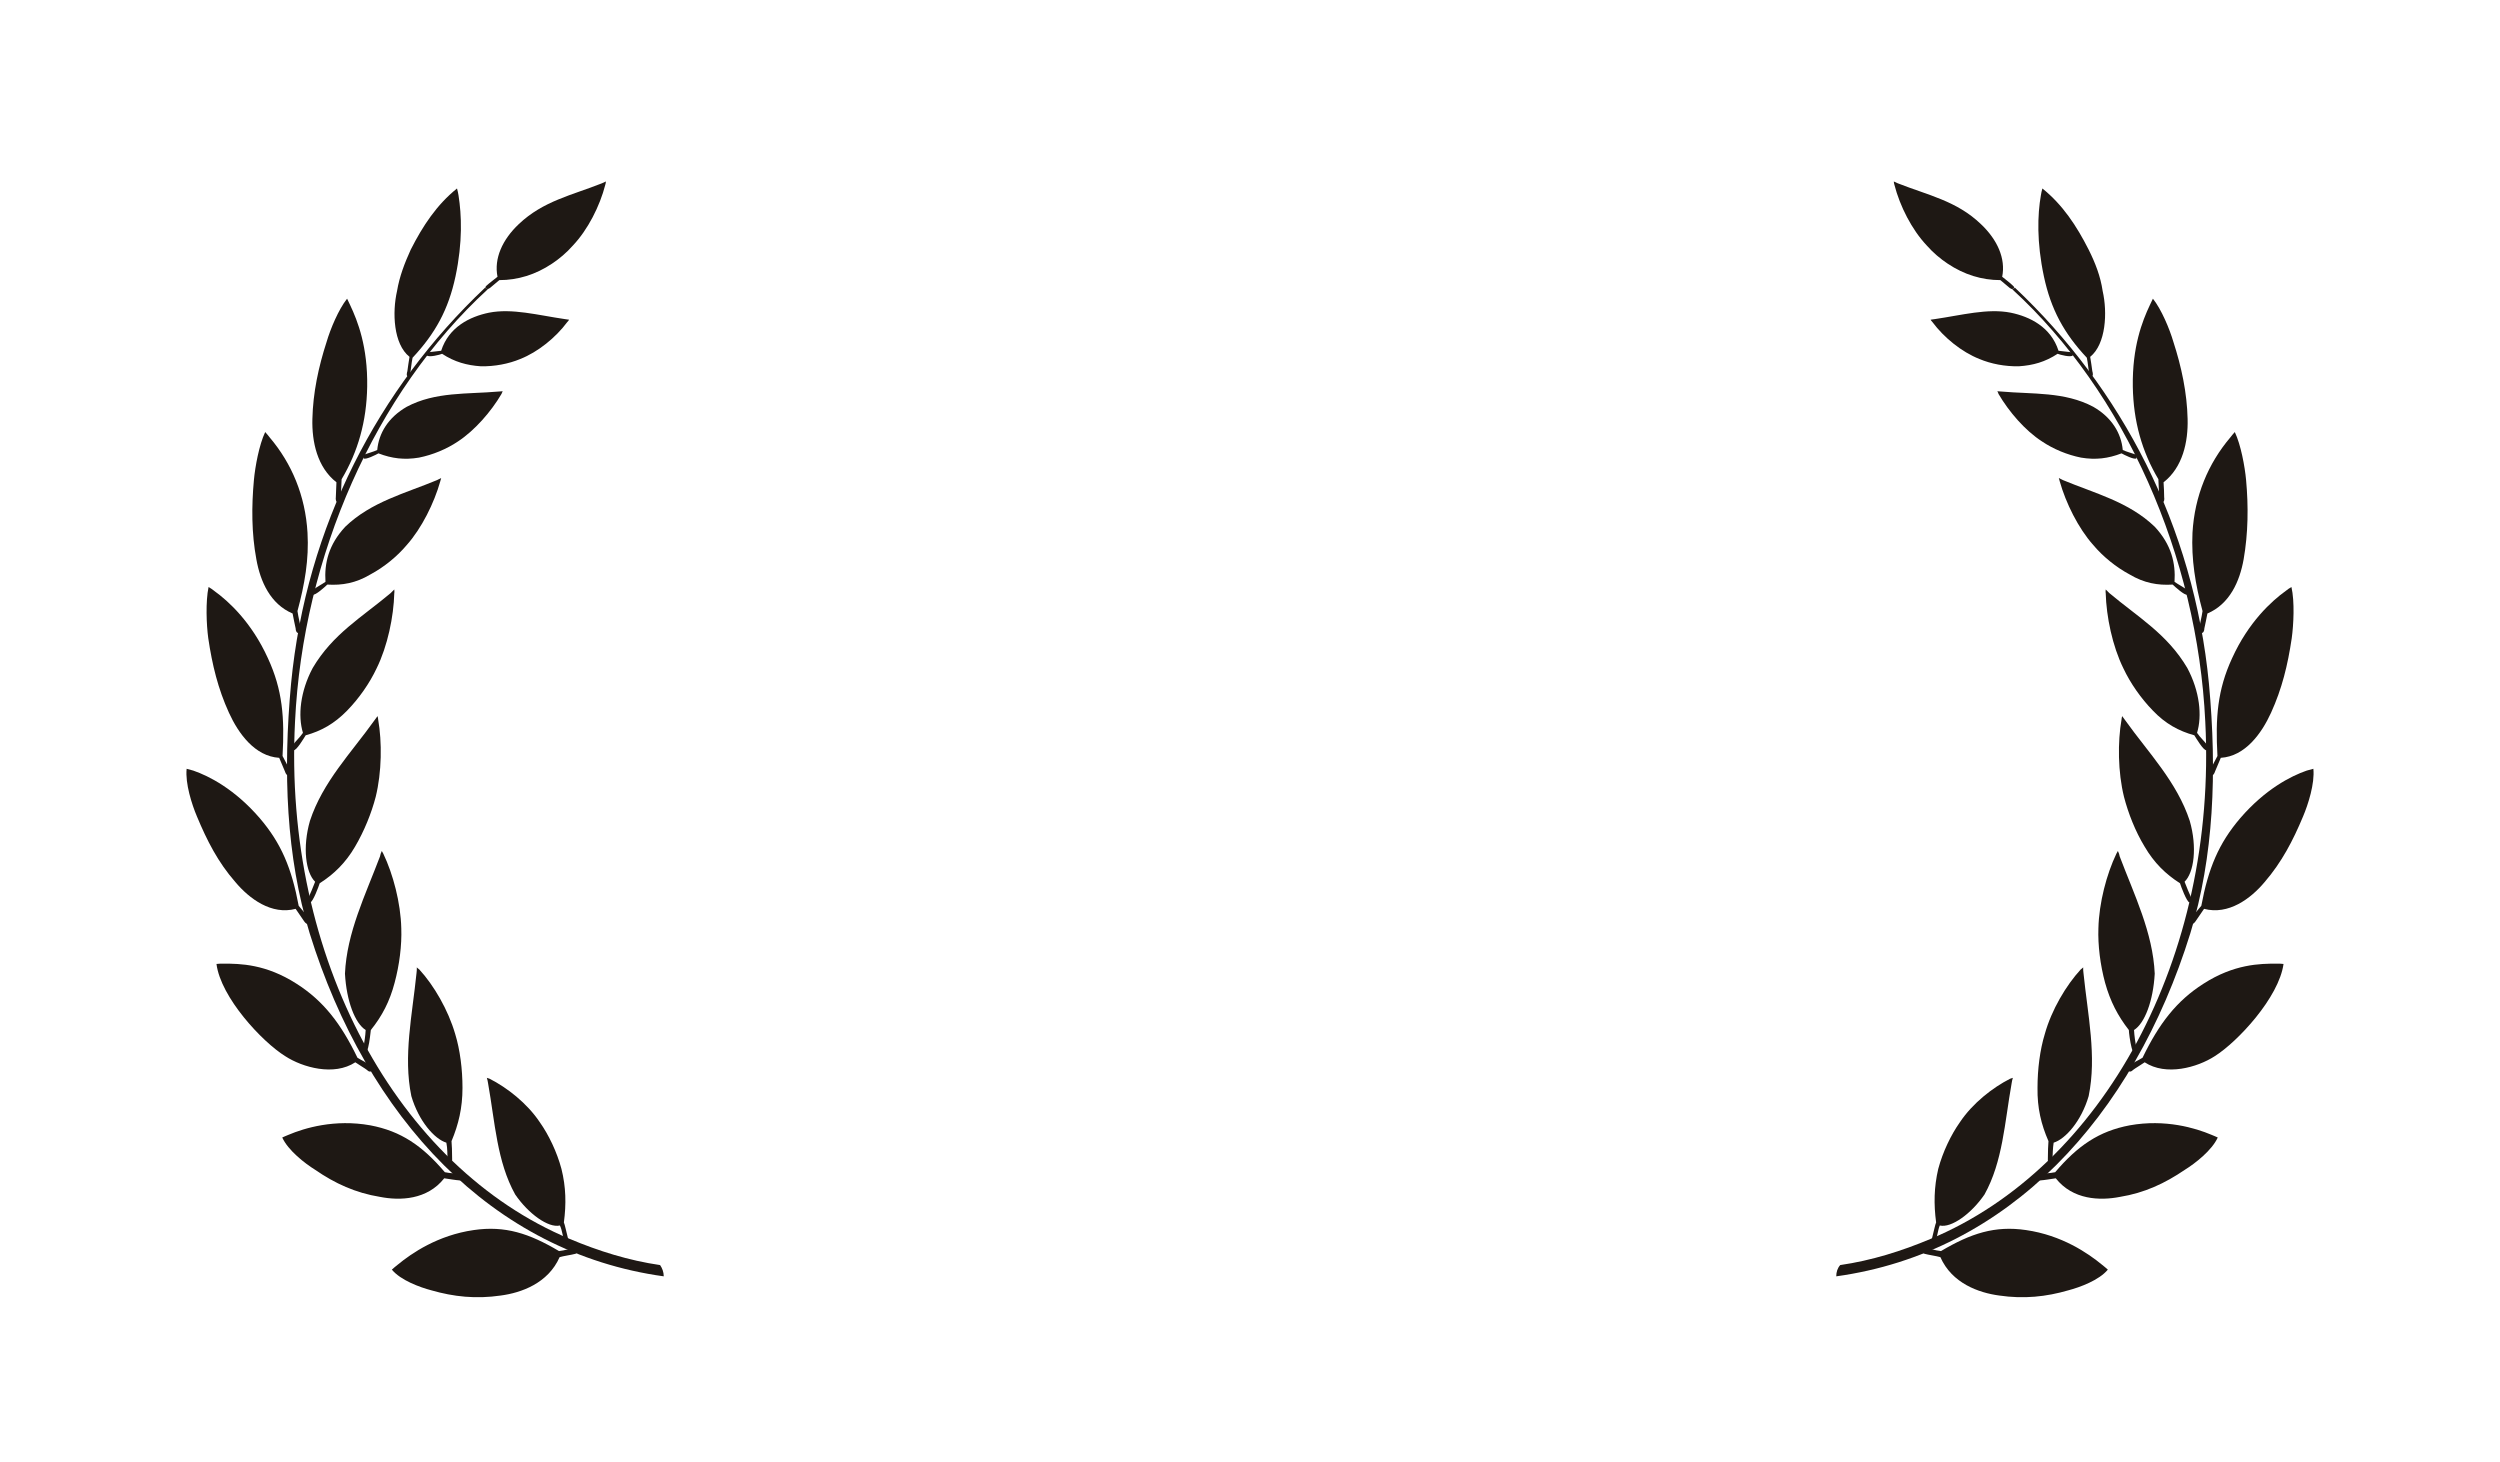
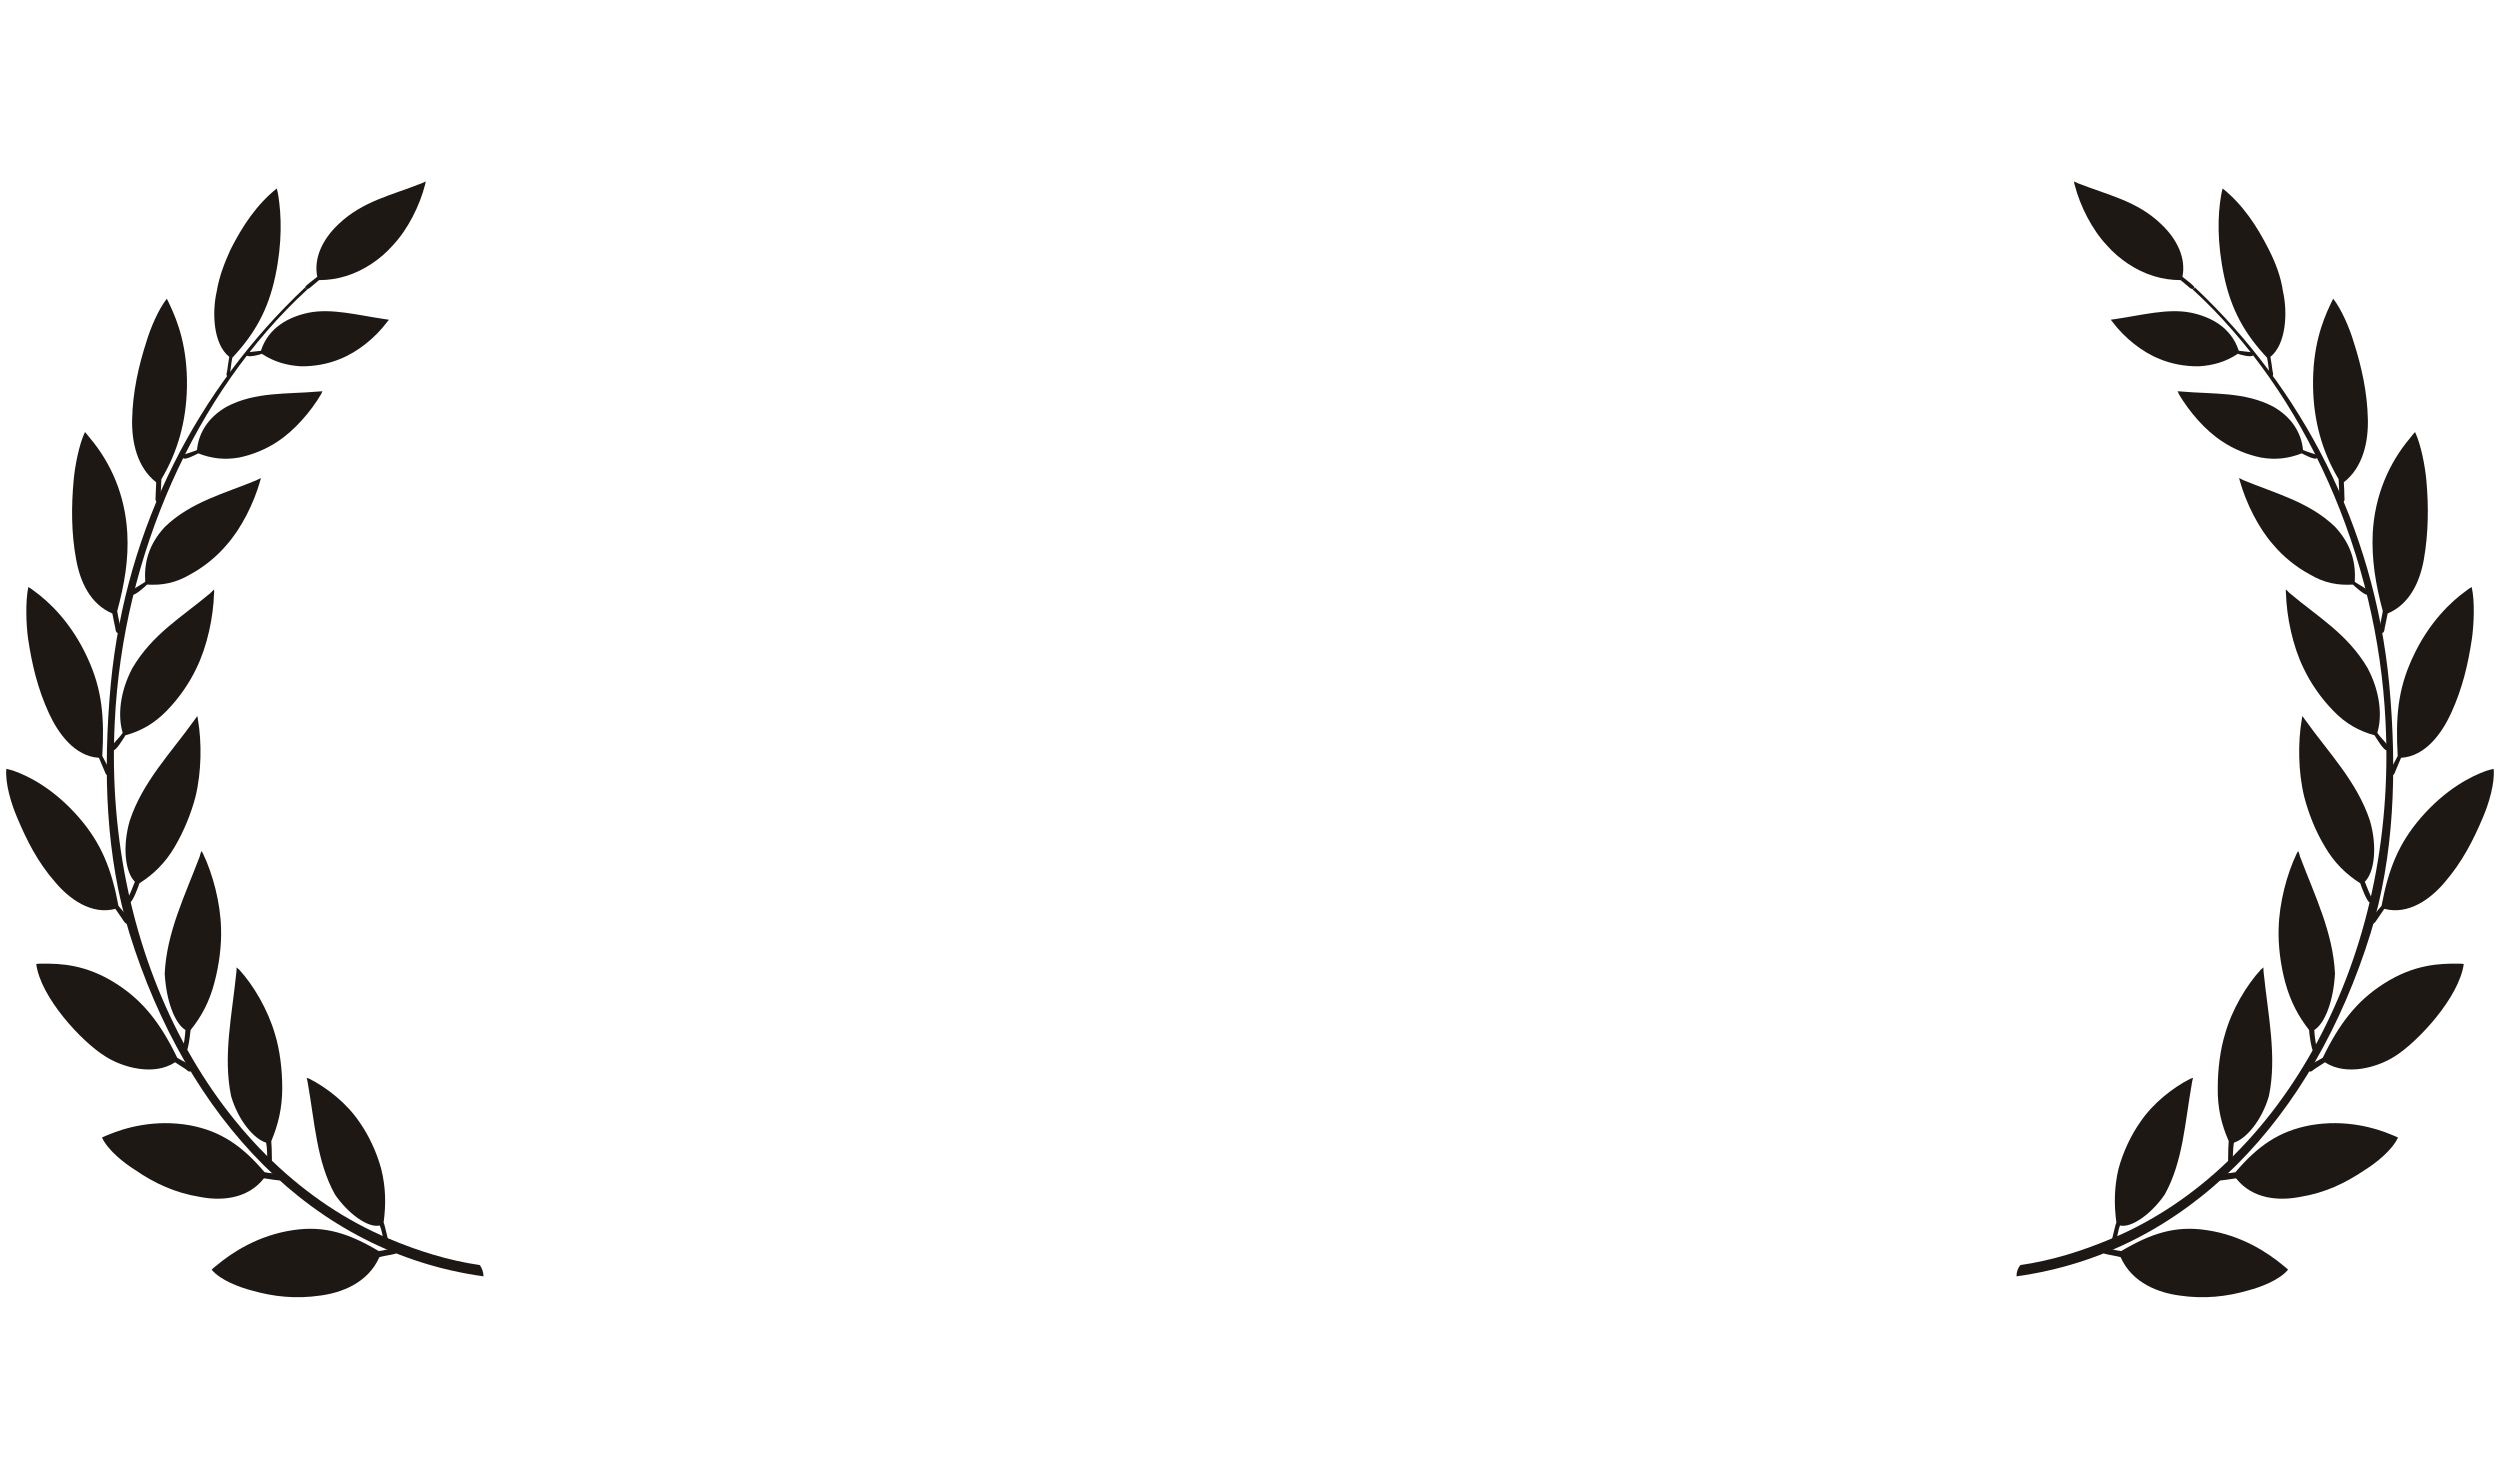
- <svg xmlns="http://www.w3.org/2000/svg" version="1.1" id="Layer_1" x="0px" y="0px" viewBox="0 0 821.1 480" enable-background="new 0 0 821.1 480" xml:space="preserve">
+ <svg xmlns="http://www.w3.org/2000/svg" version="1.1" id="Layer_1" x="0px" y="0px" viewBox="0 0 821.1 480" style="enable-background:new 0 0 821.1 480;" xml:space="preserve">
+   <style type="text/css">
+ 	.st0{fill:#1E1814;}
+ </style>
  <g>
-     <g>
-       <path fill-rule="evenodd" clip-rule="evenodd" fill="#1E1814" d="M603.1,419.2c56.4-7.8,97.5-52.1,116.3-112.7    c7.7-25.1,8.8-52.9,6.1-82c-5-51.9-28.8-97-63.6-129.9c-0.1-0.2-0.2-0.2-0.2-0.1c-0.1,0.2-0.4,0.3-0.6,0.4c-0.2,0.1-0.2,0-0.1,0.2    c36.9,33.8,60.7,87.5,63.3,141.9c4,77.6-33.7,146.3-90.2,169.9c-9.5,4-19.4,7.1-29.7,8.6C603.5,416.5,603.1,417.8,603.1,419.2" />
-       <path fill-rule="evenodd" clip-rule="evenodd" fill="#1E1814" d="M743.8,289.7c-4.6,5.5-11.9,10.9-19.9,8.8    c-0.4,0.6-2.5,3.7-2.8,4.1c-0.4,0.6-1,1.1-1.5,0.7c-0.3-0.2-0.6-0.7-0.2-1.4c1.1-1.4,2.3-2.9,3.6-4.4c2.3-12.3,5.7-20.5,12.8-28.8    c8.2-9.5,16.6-13.8,21.8-15.6c0.8-0.2,1.5-0.4,2.2-0.6c0.5,4.8-1.7,11.7-3.4,15.7C753.1,276.1,749.4,283.2,743.8,289.7" />
-       <path fill-rule="evenodd" clip-rule="evenodd" fill="#1E1814" d="M675.8,116.2c0.7,0.3,4.5,1.3,5,0.5c0.2-0.2,0-1-0.4-1    c-1.4-0.2-3-0.3-4.3-0.5c-2.5-7.8-9.4-11.2-15.7-12.5c-7.6-1.5-16,0.8-24.9,2.1c-0.4,0.1-1,0.1-1.4,0.2c0.1,0.3,0.4,0.5,0.6,0.8    c3.8,5.1,9.6,9.8,15.4,12.1c3.8,1.6,8.4,2.5,13,2.4C667.7,120,671.7,118.9,675.8,116.2" />
-       <path fill-rule="evenodd" clip-rule="evenodd" fill="#1E1814" d="M661,94.9c-0.3,0.1-0.3,0-0.9-0.3c-1.1-1-2-1.6-3.1-2.6    c-6.1,0-11.9-1.8-17.3-5.4c-2.4-1.6-4.8-3.6-6.9-6c-4.9-5.2-8.8-12.9-10.6-19.9c-0.1-0.4-0.2-0.7-0.2-1.1c0.5,0.2,0.9,0.4,1.3,0.6    c9.9,3.9,19.4,5.8,27.3,13.4c5.4,5.1,8.2,11.3,7,17.3c1.2,1,2.5,1.9,3.6,3C661.9,94.5,661.3,94.9,661,94.9" />
-       <path fill-rule="evenodd" clip-rule="evenodd" fill="#1E1814" d="M696.8,148.9c0.7,0.4,4.4,2.3,4.9,1.6c0.2-0.2,0.1-1.1-0.2-1.2    c-1.4-0.5-3-0.9-4.3-1.5c-0.5-5.5-3.6-10.7-9.7-14.2c-9.4-5-20-4.1-30.1-5c-0.5,0-1-0.1-1.4-0.1c0.2,0.3,0.3,0.6,0.4,0.9    c3.4,5.8,8.7,12,14.3,15.6c3.7,2.5,8.3,4.4,12.8,5.3C688.3,151.1,692.4,150.6,696.8,148.9" />
-       <path fill-rule="evenodd" clip-rule="evenodd" fill="#1E1814" d="M745.9,234.1c-3.1,6.8-8.5,14.3-16.5,14.8    c-0.3,0.7-1.7,4-1.9,4.5c-0.2,0.7-0.7,1.5-1.3,1.2c-0.3-0.1-0.6-0.5-0.5-1.2c0.8-1.8,1.7-3.3,2.6-5.1c-0.7-12.6,0-21.7,4.8-32.1    c5.4-11.9,13-18.8,17.6-22.1c0.6-0.5,1.2-0.9,1.9-1.3c1.1,4.8,0.7,12.4,0.1,16.8C751.4,218.4,749.5,226.2,745.9,234.1" />
-       <path fill-rule="evenodd" clip-rule="evenodd" fill="#1E1814" d="M736.9,183.7c-1.3,7.3-4.6,14.7-11.9,17.8    c-0.1,0.8-0.9,4.3-1,4.9c0,0.7-0.3,1.6-1,1.5c-0.2-0.1-0.7-0.2-0.8-1c0.3-1.9,0.9-4.1,1.2-6.2c-2.4-8.9-3.7-17-3.3-25.7    c0.7-12.2,5.2-22.8,12.4-31.3c0.5-0.6,1-1.3,1.5-1.8c2,4.2,3.3,11.4,3.7,15.7C738.5,166.3,738.4,175.1,736.9,183.7" />
-       <path fill-rule="evenodd" clip-rule="evenodd" fill="#1E1814" d="M718.5,137.6c0.2,7.5-1.6,15.9-7.9,20.8c0.1,0.7,0.2,4.4,0.2,4.9    c0.1,0.7,0.1,1.6-0.7,1.7c-0.3,0-0.7,0-0.9-0.8c-0.1-1.9-0.2-4.8-0.3-6.8c-5.4-9.1-8.2-19-8.4-30.4c-0.2-13.1,3.1-21.5,5.6-26.8    c0.3-0.7,0.7-1.4,1-2.1c2.8,3.5,5.5,10,6.7,14.1C716.5,120.5,718.3,129,718.5,137.6" />
-       <path fill-rule="evenodd" clip-rule="evenodd" fill="#1E1814" d="M690.6,95.6c1.6,7,1.1,17.4-4.1,21.6c0.2,0.9,0.6,4.1,0.7,4.7    c0.2,0.7,0.4,1.5-0.3,1.8c-0.3,0.1-0.4,0.1-0.7-0.6c-0.3-2-0.4-3.6-0.8-5.6c-7.5-8-11.8-15.9-14.1-26.7c-2.4-11.3-2.1-20.3-1-26.6    c0.1-0.8,0.3-1.5,0.5-2.3c6.6,5.3,11.2,12.2,15.2,20.1C688.2,86.4,689.9,90.8,690.6,95.6" />
-       <path fill-rule="evenodd" clip-rule="evenodd" fill="#1E1814" d="M713.6,192c0.6,0.6,4,3.7,4.8,3.3c0.2-0.2,0.4-1.2,0-1.5    c-1.3-1-2.9-1.8-4.2-2.7c0.4-6.1-1-12.2-6.5-18.1c-8.5-8.2-19.8-11-30.1-15.3c-0.5-0.2-0.9-0.5-1.4-0.7c0.1,0.4,0.2,0.7,0.3,1.1    c2,7.1,6.1,15.4,11,20.9c3.2,3.8,7.5,7.3,12,9.7C704.2,191.5,708.7,192.3,713.6,192" />
-       <path fill-rule="evenodd" clip-rule="evenodd" fill="#1E1814" d="M720.7,241.5c0.5,0.8,3.1,5.2,4,4.9c0.3,0,0.7-1,0.4-1.5    c-1.1-1.5-2.5-2.7-3.5-4.2c1.7-5.6,0.9-13.6-3.2-21.3c-6.6-11.2-16.2-16.7-25.6-24.6c-0.4-0.4-0.8-0.8-1.2-1.2    c0,0.4-0.1,0.8,0,1.2c0.2,7.7,2.2,17.4,5.8,24.7c2.3,4.9,5.8,9.9,9.7,13.9C711.2,237.7,715.6,240.1,720.7,241.5" />
-       <path fill-rule="evenodd" clip-rule="evenodd" fill="#1E1814" d="M716,290.1c0.3,1,2.2,6.1,3.1,6.3c0.3,0,0.9-0.8,0.7-1.3    c-0.8-1.7-1.6-3.7-2.3-5.5c3.1-3,4.2-11.3,1.7-20c-4.2-12.8-13.6-22.4-21.1-32.9c-0.4-0.5-0.7-1-1.1-1.5c-0.1,0.4-0.2,0.8-0.2,1.1    c-1.3,7.4-1.2,17.3,0.8,25.4c1.4,5.4,3.7,11.3,6.8,16.4C707.5,283.4,711.3,287.1,716,290.1" />
-       <path fill-rule="evenodd" clip-rule="evenodd" fill="#1E1814" d="M727.4,346.9c-5.7,3.7-16,6.6-23,2c-0.5,0.4-3.5,2.2-3.8,2.5    c-0.5,0.5-1.2,0.9-1.7,0.1c-0.2-0.3-0.4-0.8,0.1-1.4c1.4-1,3.1-1.7,4.7-2.7c5.4-11.2,11.2-18.7,20-24.3c10.1-6.5,18.6-6.6,24-6.6    c0.8,0,1.5,0,2.3,0.1C748.5,327.6,734.9,342.2,727.4,346.9" />
-       <path fill-rule="evenodd" clip-rule="evenodd" fill="#1E1814" d="M699.2,338.3c0,0.7,0.4,3.9,0.9,5.8c0.2,0.5,0.2,1.4,1,1.1    c0.3-0.1,0.6-0.7,0.6-1c-0.4-1.9-0.7-4-0.8-5.9c3.5-2.2,6.3-9.5,6.8-18.5c-0.6-13.5-6.7-25.8-11.5-38.5c-0.1-0.6-0.3-1.2-0.6-1.8    c-0.2,0.3-0.3,0.6-0.5,0.9c-3.2,6.7-5.7,16.1-5.9,24.5c-0.2,5.5,0.6,12,2.2,17.9C693.1,328.9,695.6,333.7,699.2,338.3" />
-       <path fill-rule="evenodd" clip-rule="evenodd" fill="#1E1814" d="M696.3,393.1c-6.6,1.3-15.5,1-21.1-6.1c-1.4,0.2-3.7,0.6-5.1,0.7    c-0.4,0-0.7-0.2-0.9-0.8c-0.1-0.4,0-0.8,0.7-1.2c1.6-0.4,3.3-0.3,5.1-0.7c7.4-8.7,14.4-13.5,24.5-15.4c11.7-2.1,21.6,0.9,26.8,3.1    c0.7,0.3,1.5,0.6,2.1,0.9c-1.9,4.2-7.4,8.5-10.8,10.6C711,388.7,704.3,391.8,696.3,393.1" />
-       <path fill-rule="evenodd" clip-rule="evenodd" fill="#1E1814" d="M672.8,374.8c-0.1,0.8-0.2,3.8-0.2,5.8c0,0.5-0.1,1.3,0.7,1.3    c0.4,0,0.7-0.4,0.8-0.8c0.1-1.9,0.1-3.9,0.4-5.8c3.9-1.2,9.1-7.1,11.5-15.3c2.7-13.1-0.3-26.6-1.7-40.4c-0.1-0.6-0.1-1.2-0.1-1.9    c-0.2,0.3-0.6,0.5-0.8,0.7c-4.8,5.2-9.6,13.3-11.8,21.2c-1.6,5.2-2.4,11.6-2.4,17.7C669.1,363.9,670.4,369.3,672.8,374.8" />
-       <path fill-rule="evenodd" clip-rule="evenodd" fill="#1E1814" d="M635.9,401.5c-0.3,0.6-0.8,3.1-1.3,5c-0.1,0.4-0.4,1.1,0.2,1.4    c0.3,0.1,0.8-0.1,0.9-0.4c0.7-1.6,0.7-3.3,1.4-5c3.8,0.9,10.4-3.9,14.7-10.2c6-10.8,6.6-23.6,8.9-36.5c0.1-0.6,0.2-1.2,0.4-1.8    c-0.3,0.1-0.6,0.2-0.9,0.3c-5.7,2.9-12.3,8-16.5,14.3c-2.9,4.1-5.6,9.7-7.1,15.3C635.2,389.9,635.1,395.5,635.9,401.5" />
-       <path fill-rule="evenodd" clip-rule="evenodd" fill="#1E1814" d="M656.6,425.5c-6.7-0.9-15.5-4-19.3-12.6    c-1.4-0.4-3.7-0.7-5.2-1.1c-0.4-0.1-0.6-0.5-0.7-1c0-0.3,0.2-0.8,0.9-0.9c1.7,0.2,3.3,0.8,5.2,1c9.8-5.8,17.7-8.4,27.9-6.9    c11.8,1.7,20.4,7.6,25,11.4c0.7,0.6,1.3,1,1.9,1.6c-2.9,3.5-9.2,5.8-13,6.8C672.1,425.9,664.7,426.7,656.6,425.5" />
-     </g>
-     <g>
-       <path fill-rule="evenodd" clip-rule="evenodd" fill="#1E1814" d="M218,419.2c-56.4-7.8-97.5-52.1-116.3-112.7    c-7.7-25.1-8.8-52.9-6.1-82c5-51.9,28.8-97,63.6-129.9c0.1-0.2,0.2-0.2,0.2-0.1c0.1,0.2,0.4,0.3,0.6,0.4c0.2,0.1,0.3,0,0.1,0.2    C123.2,129,99.5,182.7,96.9,237c-4,77.6,33.7,146.3,90.2,169.9c9.5,4,19.4,7.1,29.7,8.6C217.5,416.5,218,417.8,218,419.2" />
-       <path fill-rule="evenodd" clip-rule="evenodd" fill="#1E1814" d="M77.3,289.7c4.6,5.5,11.9,10.9,19.8,8.8c0.4,0.6,2.5,3.7,2.8,4.1    c0.4,0.6,1,1.1,1.5,0.7c0.3-0.2,0.6-0.7,0.3-1.4c-1.1-1.4-2.3-2.9-3.6-4.4c-2.3-12.3-5.7-20.5-12.8-28.8    c-8.2-9.5-16.6-13.8-21.8-15.6c-0.8-0.2-1.5-0.4-2.2-0.6c-0.5,4.8,1.7,11.7,3.4,15.7C68,276.1,71.6,283.2,77.3,289.7" />
-       <path fill-rule="evenodd" clip-rule="evenodd" fill="#1E1814" d="M145.2,116.2c-0.6,0.3-4.5,1.3-5,0.5c-0.2-0.2,0.1-1,0.4-1    c1.4-0.2,3-0.3,4.3-0.5c2.5-7.8,9.4-11.2,15.7-12.5c7.6-1.5,16,0.8,24.9,2.1c0.4,0.1,0.9,0.1,1.4,0.2c-0.1,0.3-0.4,0.5-0.6,0.8    c-3.8,5.1-9.6,9.8-15.4,12.1c-3.8,1.6-8.5,2.5-13,2.4C153.4,120,149.3,118.9,145.2,116.2" />
-       <path fill-rule="evenodd" clip-rule="evenodd" fill="#1E1814" d="M160,94.9c0.3,0.1,0.3,0,0.9-0.3c1.1-1,2-1.6,3.1-2.6    c6.1,0,11.9-1.8,17.3-5.4c2.4-1.6,4.8-3.6,6.9-6c4.9-5.2,8.8-12.9,10.6-19.9c0.1-0.4,0.2-0.7,0.2-1.1c-0.4,0.2-0.9,0.4-1.3,0.6    c-9.8,3.9-19.3,5.8-27.3,13.4c-5.4,5.1-8.2,11.3-7,17.3c-1.2,1-2.5,1.9-3.7,3C159.1,94.5,159.7,94.9,160,94.9" />
-       <path fill-rule="evenodd" clip-rule="evenodd" fill="#1E1814" d="M124.3,148.9c-0.7,0.4-4.4,2.3-4.9,1.6c-0.2-0.2-0.1-1.1,0.2-1.2    c1.4-0.5,3-0.9,4.3-1.5c0.5-5.5,3.6-10.7,9.7-14.2c9.4-5,20-4.1,30.1-5c0.5,0,1-0.1,1.4-0.1c-0.1,0.3-0.3,0.6-0.4,0.9    c-3.4,5.8-8.8,12-14.3,15.6c-3.7,2.5-8.3,4.4-12.8,5.3C132.8,151.1,128.7,150.6,124.3,148.9" />
-       <path fill-rule="evenodd" clip-rule="evenodd" fill="#1E1814" d="M75.2,234.1c3.1,6.8,8.5,14.3,16.5,14.8c0.3,0.7,1.7,4,1.9,4.5    c0.2,0.7,0.7,1.5,1.3,1.2c0.3-0.1,0.6-0.5,0.5-1.2c-0.8-1.8-1.7-3.3-2.6-5.1c0.7-12.6,0-21.7-4.8-32.1    c-5.4-11.9-13-18.8-17.6-22.1c-0.6-0.5-1.2-0.9-1.9-1.3c-1,4.8-0.7,12.4-0.1,16.8C69.7,218.4,71.6,226.2,75.2,234.1" />
-       <path fill-rule="evenodd" clip-rule="evenodd" fill="#1E1814" d="M84.2,183.7c1.3,7.3,4.6,14.7,11.9,17.8c0.1,0.8,0.9,4.3,1,4.9    c0,0.7,0.3,1.6,1,1.5c0.2-0.1,0.7-0.2,0.8-1c-0.3-1.9-0.9-4.1-1.2-6.2c2.4-8.9,3.8-17,3.3-25.7c-0.7-12.2-5.2-22.8-12.4-31.3    c-0.5-0.6-1-1.3-1.5-1.8c-2,4.2-3.3,11.4-3.7,15.7C82.6,166.3,82.6,175.1,84.2,183.7" />
-       <path fill-rule="evenodd" clip-rule="evenodd" fill="#1E1814" d="M102.6,137.6c-0.2,7.5,1.6,15.9,7.9,20.8c0,0.7-0.2,4.4-0.2,4.9    c-0.1,0.7,0,1.6,0.7,1.7c0.3,0,0.7,0,0.9-0.8c0.1-1.9,0.2-4.8,0.3-6.8c5.4-9.1,8.2-19,8.4-30.4c0.2-13.1-3.1-21.5-5.6-26.8    c-0.3-0.7-0.7-1.4-1-2.1c-2.8,3.5-5.5,10-6.7,14.1C104.6,120.5,102.8,129,102.6,137.6" />
-       <path fill-rule="evenodd" clip-rule="evenodd" fill="#1E1814" d="M130.4,95.6c-1.6,7-1.2,17.4,4.1,21.6c-0.2,0.9-0.6,4.1-0.7,4.7    c-0.2,0.7-0.4,1.5,0.2,1.8c0.3,0.1,0.4,0.1,0.7-0.6c0.3-2,0.4-3.6,0.8-5.6c7.5-8,11.8-15.9,14.1-26.7c2.4-11.3,2-20.3,1-26.6    c-0.1-0.8-0.3-1.5-0.5-2.3c-6.6,5.3-11.2,12.2-15.2,20.1C132.9,86.4,131.2,90.8,130.4,95.6" />
-       <path fill-rule="evenodd" clip-rule="evenodd" fill="#1E1814" d="M107.5,192c-0.6,0.6-4,3.7-4.8,3.3c-0.2-0.2-0.4-1.2,0-1.5    c1.3-1,2.9-1.8,4.2-2.7c-0.4-6.1,1-12.2,6.5-18.1c8.5-8.2,19.8-11,30.1-15.3c0.5-0.2,0.9-0.5,1.4-0.7c-0.1,0.4-0.2,0.7-0.3,1.1    c-2,7.1-6.1,15.4-11,20.9c-3.2,3.8-7.5,7.3-12,9.7C116.9,191.5,112.4,192.3,107.5,192" />
-       <path fill-rule="evenodd" clip-rule="evenodd" fill="#1E1814" d="M100.4,241.5c-0.5,0.8-3.1,5.2-4,4.9c-0.3,0-0.7-1-0.4-1.5    c1.1-1.5,2.5-2.7,3.5-4.2c-1.7-5.6-0.9-13.6,3.2-21.3c6.6-11.2,16.2-16.7,25.6-24.6c0.4-0.4,0.8-0.8,1.2-1.2c0,0.4,0.1,0.8,0,1.2    c-0.2,7.7-2.2,17.4-5.8,24.7c-2.3,4.9-5.8,9.9-9.7,13.9C109.8,237.7,105.5,240.1,100.4,241.5" />
-       <path fill-rule="evenodd" clip-rule="evenodd" fill="#1E1814" d="M105,290.1c-0.3,1-2.2,6.1-3.1,6.3c-0.3,0-0.9-0.8-0.7-1.3    c0.8-1.7,1.6-3.7,2.3-5.5c-3.1-3-4.2-11.3-1.7-20c4.2-12.8,13.6-22.4,21.1-32.9c0.4-0.5,0.7-1,1.1-1.5c0.1,0.4,0.2,0.8,0.2,1.1    c1.3,7.4,1.2,17.3-0.8,25.4c-1.4,5.4-3.8,11.3-6.8,16.4C113.5,283.4,109.7,287.1,105,290.1" />
-       <path fill-rule="evenodd" clip-rule="evenodd" fill="#1E1814" d="M93.7,346.9c5.7,3.7,16,6.6,23,2c0.5,0.4,3.5,2.2,3.8,2.5    c0.5,0.5,1.2,0.9,1.7,0.1c0.3-0.3,0.4-0.8-0.1-1.4c-1.5-1-3.1-1.7-4.7-2.7c-5.4-11.2-11.2-18.7-20-24.3c-10.1-6.5-18.6-6.6-24-6.6    c-0.8,0-1.5,0-2.3,0.1C72.5,327.6,86.1,342.2,93.7,346.9" />
-       <path fill-rule="evenodd" clip-rule="evenodd" fill="#1E1814" d="M121.8,338.3c-0.1,0.7-0.4,3.9-0.9,5.8c-0.2,0.5-0.2,1.4-1,1.1    c-0.3-0.1-0.6-0.7-0.6-1c0.4-1.9,0.7-4,0.8-5.9c-3.5-2.2-6.3-9.5-6.8-18.5c0.6-13.5,6.7-25.8,11.5-38.5c0.1-0.6,0.3-1.2,0.6-1.8    c0.2,0.3,0.3,0.6,0.5,0.9c3.2,6.7,5.7,16.1,5.9,24.5c0.2,5.5-0.6,12-2.2,17.9C128,328.9,125.5,333.7,121.8,338.3" />
-       <path fill-rule="evenodd" clip-rule="evenodd" fill="#1E1814" d="M124.8,393.1c6.6,1.3,15.5,1,21.1-6.1c1.4,0.2,3.7,0.6,5.1,0.7    c0.4,0,0.7-0.2,0.9-0.8c0.1-0.4,0-0.8-0.7-1.2c-1.7-0.4-3.3-0.3-5.1-0.7c-7.4-8.7-14.4-13.5-24.5-15.4    c-11.7-2.1-21.6,0.9-26.8,3.1c-0.7,0.3-1.5,0.6-2.1,0.9c1.9,4.2,7.4,8.5,10.8,10.6C110,388.7,116.8,391.8,124.8,393.1" />
-       <path fill-rule="evenodd" clip-rule="evenodd" fill="#1E1814" d="M148.3,374.8c0.1,0.8,0.2,3.8,0.2,5.8c0,0.5,0.1,1.3-0.7,1.3    c-0.4,0-0.7-0.4-0.8-0.8c-0.1-1.9,0-3.9-0.4-5.8c-3.9-1.2-9.1-7.1-11.5-15.3c-2.7-13.1,0.3-26.6,1.7-40.4c0.1-0.6,0.1-1.2,0.1-1.9    c0.2,0.3,0.6,0.5,0.8,0.7c4.8,5.2,9.5,13.3,11.8,21.2c1.6,5.2,2.4,11.6,2.4,17.7C151.9,363.9,150.6,369.3,148.3,374.8" />
-       <path fill-rule="evenodd" clip-rule="evenodd" fill="#1E1814" d="M185.2,401.5c0.3,0.6,0.8,3.1,1.3,5c0.1,0.4,0.4,1.1-0.2,1.4    c-0.4,0.1-0.8-0.1-0.9-0.4c-0.7-1.6-0.7-3.3-1.5-5c-3.8,0.9-10.4-3.9-14.7-10.2c-6-10.8-6.6-23.6-8.9-36.5    c-0.1-0.6-0.2-1.2-0.4-1.8c0.3,0.1,0.6,0.2,0.9,0.3c5.7,2.9,12.3,8,16.5,14.3c2.9,4.1,5.6,9.7,7.1,15.3    C185.9,389.9,186,395.5,185.2,401.5" />
-       <path fill-rule="evenodd" clip-rule="evenodd" fill="#1E1814" d="M164.5,425.5c6.7-0.9,15.5-4,19.3-12.6c1.3-0.4,3.7-0.7,5.2-1.1    c0.4-0.1,0.6-0.5,0.7-1c0-0.3-0.2-0.8-0.9-0.9c-1.7,0.2-3.3,0.8-5.2,1c-9.8-5.8-17.7-8.4-28-6.9c-11.8,1.7-20.4,7.6-25,11.4    c-0.7,0.6-1.3,1-1.9,1.6c2.9,3.5,9.2,5.8,13,6.8C149,425.9,156.3,426.7,164.5,425.5" />
-     </g>
+     <path class="st0" d="M662.3,419.2c56.4-7.8,97.5-52.1,116.3-112.7c7.7-25.1,8.8-52.9,6.1-82c-5-51.9-28.8-97-63.6-129.9   c-0.1-0.2-0.2-0.2-0.2-0.1c-0.1,0.2-0.4,0.3-0.6,0.4c-0.2,0.1-0.2,0-0.1,0.2c36.9,33.8,60.7,87.5,63.3,141.9   c4,77.6-33.7,146.3-90.2,169.9c-9.5,4-19.4,7.1-29.7,8.6C662.7,416.5,662.3,417.8,662.3,419.2" />
+     <path class="st0" d="M803,289.7c-4.6,5.5-11.9,10.9-19.9,8.8c-0.4,0.6-2.5,3.7-2.8,4.1c-0.4,0.6-1,1.1-1.5,0.7   c-0.3-0.2-0.6-0.7-0.2-1.4c1.1-1.4,2.3-2.9,3.6-4.4c2.3-12.3,5.7-20.5,12.8-28.8c8.2-9.5,16.6-13.8,21.8-15.6   c0.8-0.2,1.5-0.4,2.2-0.6c0.5,4.8-1.7,11.7-3.4,15.7C812.3,276.1,808.6,283.2,803,289.7" />
+     <path class="st0" d="M735,116.2c0.7,0.3,4.5,1.3,5,0.5c0.2-0.2,0-1-0.4-1c-1.4-0.2-3-0.3-4.3-0.5c-2.5-7.8-9.4-11.2-15.7-12.5   c-7.6-1.5-16,0.8-24.9,2.1c-0.4,0.1-1,0.1-1.4,0.2c0.1,0.3,0.4,0.5,0.6,0.8c3.8,5.1,9.6,9.8,15.4,12.1c3.8,1.6,8.4,2.5,13,2.4   C726.9,120,730.9,118.9,735,116.2" />
+     <path class="st0" d="M720.2,94.9c-0.3,0.1-0.3,0-0.9-0.3c-1.1-1-2-1.6-3.1-2.6c-6.1,0-11.9-1.8-17.3-5.4c-2.4-1.6-4.8-3.6-6.9-6   c-4.9-5.2-8.8-12.9-10.6-19.9c-0.1-0.4-0.2-0.7-0.2-1.1c0.5,0.2,0.9,0.4,1.3,0.6c9.9,3.9,19.4,5.8,27.3,13.4   c5.4,5.1,8.2,11.3,7,17.3c1.2,1,2.5,1.9,3.6,3C721.1,94.5,720.5,94.9,720.2,94.9" />
+     <path class="st0" d="M756,148.9c0.7,0.4,4.4,2.3,4.9,1.6c0.2-0.2,0.1-1.1-0.2-1.2c-1.4-0.5-3-0.9-4.3-1.5   c-0.5-5.5-3.6-10.7-9.7-14.2c-9.4-5-20-4.1-30.1-5c-0.5,0-1-0.1-1.4-0.1c0.2,0.3,0.3,0.6,0.4,0.9c3.4,5.8,8.7,12,14.3,15.6   c3.7,2.5,8.3,4.4,12.8,5.3C747.5,151.1,751.6,150.6,756,148.9" />
+     <path class="st0" d="M805.1,234.1c-3.1,6.8-8.5,14.3-16.5,14.8c-0.3,0.7-1.7,4-1.9,4.5c-0.2,0.7-0.7,1.5-1.3,1.2   c-0.3-0.1-0.6-0.5-0.5-1.2c0.8-1.8,1.7-3.3,2.6-5.1c-0.7-12.6,0-21.7,4.8-32.1c5.4-11.9,13-18.8,17.6-22.1c0.6-0.5,1.2-0.9,1.9-1.3   c1.1,4.8,0.7,12.4,0.1,16.8C810.6,218.4,808.7,226.2,805.1,234.1" />
+     <path class="st0" d="M796.1,183.7c-1.3,7.3-4.6,14.7-11.9,17.8c-0.1,0.8-0.9,4.3-1,4.9c0,0.7-0.3,1.6-1,1.5c-0.2-0.1-0.7-0.2-0.8-1   c0.3-1.9,0.9-4.1,1.2-6.2c-2.4-8.9-3.7-17-3.3-25.7c0.7-12.2,5.2-22.8,12.4-31.3c0.5-0.6,1-1.3,1.5-1.8c2,4.2,3.3,11.4,3.7,15.7   C797.7,166.3,797.6,175.1,796.1,183.7" />
+     <path class="st0" d="M777.7,137.6c0.2,7.5-1.6,15.9-7.9,20.8c0.1,0.7,0.2,4.4,0.2,4.9c0.1,0.7,0.1,1.6-0.7,1.7   c-0.3,0-0.7,0-0.9-0.8c-0.1-1.9-0.2-4.8-0.3-6.8c-5.4-9.1-8.2-19-8.4-30.4c-0.2-13.1,3.1-21.5,5.6-26.8c0.3-0.7,0.7-1.4,1-2.1   c2.8,3.5,5.5,10,6.7,14.1C775.7,120.5,777.5,129,777.7,137.6" />
+     <path class="st0" d="M749.8,95.6c1.6,7,1.1,17.4-4.1,21.6c0.2,0.9,0.6,4.1,0.7,4.7c0.2,0.7,0.4,1.5-0.3,1.8   c-0.3,0.1-0.4,0.1-0.7-0.6c-0.3-2-0.4-3.6-0.8-5.6c-7.5-8-11.8-15.9-14.1-26.7c-2.4-11.3-2.1-20.3-1-26.6c0.1-0.8,0.3-1.5,0.5-2.3   c6.6,5.3,11.2,12.2,15.2,20.1C747.4,86.4,749.1,90.8,749.8,95.6" />
+     <path class="st0" d="M772.8,192c0.6,0.6,4,3.7,4.8,3.3c0.2-0.2,0.4-1.2,0-1.5c-1.3-1-2.9-1.8-4.2-2.7c0.4-6.1-1-12.2-6.5-18.1   c-8.5-8.2-19.8-11-30.1-15.3c-0.5-0.2-0.9-0.5-1.4-0.7c0.1,0.4,0.2,0.7,0.3,1.1c2,7.1,6.1,15.4,11,20.9c3.2,3.8,7.5,7.3,12,9.7   C763.4,191.5,767.9,192.3,772.8,192" />
+     <path class="st0" d="M779.9,241.5c0.5,0.8,3.1,5.2,4,4.9c0.3,0,0.7-1,0.4-1.5c-1.1-1.5-2.5-2.7-3.5-4.2c1.7-5.6,0.9-13.6-3.2-21.3   c-6.6-11.2-16.2-16.7-25.6-24.6c-0.4-0.4-0.8-0.8-1.2-1.2c0,0.4-0.1,0.8,0,1.2c0.2,7.7,2.2,17.4,5.8,24.7c2.3,4.9,5.8,9.9,9.7,13.9   C770.4,237.7,774.8,240.1,779.9,241.5" />
+     <path class="st0" d="M775.2,290.1c0.3,1,2.2,6.1,3.1,6.3c0.3,0,0.9-0.8,0.7-1.3c-0.8-1.7-1.6-3.7-2.3-5.5c3.1-3,4.2-11.3,1.7-20   c-4.2-12.8-13.6-22.4-21.1-32.9c-0.4-0.5-0.7-1-1.1-1.5c-0.1,0.4-0.2,0.8-0.2,1.1c-1.3,7.4-1.2,17.3,0.8,25.4   c1.4,5.4,3.7,11.3,6.8,16.4C766.7,283.4,770.5,287.1,775.2,290.1" />
+     <path class="st0" d="M786.6,346.9c-5.7,3.7-16,6.6-23,2c-0.5,0.4-3.5,2.2-3.8,2.5c-0.5,0.5-1.2,0.9-1.7,0.1   c-0.2-0.3-0.4-0.8,0.1-1.4c1.4-1,3.1-1.7,4.7-2.7c5.4-11.2,11.2-18.7,20-24.3c10.1-6.5,18.6-6.6,24-6.6c0.8,0,1.5,0,2.3,0.1   C807.7,327.6,794.1,342.2,786.6,346.9" />
+     <path class="st0" d="M758.4,338.3c0,0.7,0.4,3.9,0.9,5.8c0.2,0.5,0.2,1.4,1,1.1c0.3-0.1,0.6-0.7,0.6-1c-0.4-1.9-0.7-4-0.8-5.9   c3.5-2.2,6.3-9.5,6.8-18.5c-0.6-13.5-6.7-25.8-11.5-38.5c-0.1-0.6-0.3-1.2-0.6-1.8c-0.2,0.3-0.3,0.6-0.5,0.9   c-3.2,6.7-5.7,16.1-5.9,24.5c-0.2,5.5,0.6,12,2.2,17.9C752.3,328.9,754.8,333.7,758.4,338.3" />
+     <path class="st0" d="M755.5,393.1c-6.6,1.3-15.5,1-21.1-6.1c-1.4,0.2-3.7,0.6-5.1,0.7c-0.4,0-0.7-0.2-0.9-0.8   c-0.1-0.4,0-0.8,0.7-1.2c1.6-0.4,3.3-0.3,5.1-0.7c7.4-8.7,14.4-13.5,24.5-15.4c11.7-2.1,21.6,0.9,26.8,3.1c0.7,0.3,1.5,0.6,2.1,0.9   c-1.9,4.2-7.4,8.5-10.8,10.6C770.2,388.7,763.5,391.8,755.5,393.1" />
+     <path class="st0" d="M732,374.8c-0.1,0.8-0.2,3.8-0.2,5.8c0,0.5-0.1,1.3,0.7,1.3c0.4,0,0.7-0.4,0.8-0.8c0.1-1.9,0.1-3.9,0.4-5.8   c3.9-1.2,9.1-7.1,11.5-15.3c2.7-13.1-0.3-26.6-1.7-40.4c-0.1-0.6-0.1-1.2-0.1-1.9c-0.2,0.3-0.6,0.5-0.8,0.7   c-4.8,5.2-9.6,13.3-11.8,21.2c-1.6,5.2-2.4,11.6-2.4,17.7C728.3,363.9,729.6,369.3,732,374.8" />
+     <path class="st0" d="M695.1,401.5c-0.3,0.6-0.8,3.1-1.3,5c-0.1,0.4-0.4,1.1,0.2,1.4c0.3,0.1,0.8-0.1,0.9-0.4c0.7-1.6,0.7-3.3,1.4-5   c3.8,0.9,10.4-3.9,14.7-10.2c6-10.8,6.6-23.6,8.9-36.5c0.1-0.6,0.2-1.2,0.4-1.8c-0.3,0.1-0.6,0.2-0.9,0.3   c-5.7,2.9-12.3,8-16.5,14.3c-2.9,4.1-5.6,9.7-7.1,15.3C694.4,389.9,694.3,395.5,695.1,401.5" />
+     <path class="st0" d="M715.8,425.5c-6.7-0.9-15.5-4-19.3-12.6c-1.4-0.4-3.7-0.7-5.2-1.1c-0.4-0.1-0.6-0.5-0.7-1   c0-0.3,0.2-0.8,0.9-0.9c1.7,0.2,3.3,0.8,5.2,1c9.8-5.8,17.7-8.4,27.9-6.9c11.8,1.7,20.4,7.6,25,11.4c0.7,0.6,1.3,1,1.9,1.6   c-2.9,3.5-9.2,5.8-13,6.8C731.3,425.9,723.9,426.7,715.8,425.5" />
+   </g>
+   <g>
+     <path class="st0" d="M158.8,419.2c-56.4-7.8-97.5-52.1-116.3-112.7c-7.7-25.1-8.8-52.9-6.1-82c5-51.9,28.8-97,63.6-129.9   c0.1-0.2,0.2-0.2,0.2-0.1c0.1,0.2,0.4,0.3,0.6,0.4c0.2,0.1,0.3,0,0.1,0.2C64,129,40.3,182.7,37.7,237   c-4,77.6,33.7,146.3,90.2,169.9c9.5,4,19.4,7.1,29.7,8.6C158.3,416.5,158.8,417.8,158.8,419.2" />
+     <path class="st0" d="M18.1,289.7c4.6,5.5,11.9,10.9,19.8,8.8c0.4,0.6,2.5,3.7,2.8,4.1c0.4,0.6,1,1.1,1.5,0.7   c0.3-0.2,0.6-0.7,0.3-1.4c-1.1-1.4-2.3-2.9-3.6-4.4c-2.3-12.3-5.7-20.5-12.8-28.8c-8.2-9.5-16.6-13.8-21.8-15.6   c-0.8-0.2-1.5-0.4-2.2-0.6c-0.5,4.8,1.7,11.7,3.4,15.7C8.8,276.1,12.4,283.2,18.1,289.7" />
+     <path class="st0" d="M86,116.2c-0.6,0.3-4.5,1.3-5,0.5c-0.2-0.2,0.1-1,0.4-1c1.4-0.2,3-0.3,4.3-0.5c2.5-7.8,9.4-11.2,15.7-12.5   c7.6-1.5,16,0.8,24.9,2.1c0.4,0.1,0.9,0.1,1.4,0.2c-0.1,0.3-0.4,0.5-0.6,0.8c-3.8,5.1-9.6,9.8-15.4,12.1c-3.8,1.6-8.5,2.5-13,2.4   C94.2,120,90.1,118.9,86,116.2" />
+     <path class="st0" d="M100.8,94.9c0.3,0.1,0.3,0,0.9-0.3c1.1-1,2-1.6,3.1-2.6c6.1,0,11.9-1.8,17.3-5.4c2.4-1.6,4.8-3.6,6.9-6   c4.9-5.2,8.8-12.9,10.6-19.9c0.1-0.4,0.2-0.7,0.2-1.1c-0.4,0.2-0.9,0.4-1.3,0.6c-9.8,3.9-19.3,5.8-27.3,13.4   c-5.4,5.1-8.2,11.3-7,17.3c-1.2,1-2.5,1.9-3.7,3C99.9,94.5,100.5,94.9,100.8,94.9" />
+     <path class="st0" d="M65.1,148.9c-0.7,0.4-4.4,2.3-4.9,1.6c-0.2-0.2-0.1-1.1,0.2-1.2c1.4-0.5,3-0.9,4.3-1.5   c0.5-5.5,3.6-10.7,9.7-14.2c9.4-5,20-4.1,30.1-5c0.5,0,1-0.1,1.4-0.1c-0.1,0.3-0.3,0.6-0.4,0.9c-3.4,5.8-8.8,12-14.3,15.6   c-3.7,2.5-8.3,4.4-12.8,5.3C73.6,151.1,69.5,150.6,65.1,148.9" />
+     <path class="st0" d="M16,234.1c3.1,6.8,8.5,14.3,16.5,14.8c0.3,0.7,1.7,4,1.9,4.5c0.2,0.7,0.7,1.5,1.3,1.2c0.3-0.1,0.6-0.5,0.5-1.2   c-0.8-1.8-1.7-3.3-2.6-5.1c0.7-12.6,0-21.7-4.8-32.1c-5.4-11.9-13-18.8-17.6-22.1c-0.6-0.5-1.2-0.9-1.9-1.3   c-1,4.8-0.7,12.4-0.1,16.8C10.5,218.4,12.4,226.2,16,234.1" />
+     <path class="st0" d="M25,183.7c1.3,7.3,4.6,14.7,11.9,17.8c0.1,0.8,0.9,4.3,1,4.9c0,0.7,0.3,1.6,1,1.5c0.2-0.1,0.7-0.2,0.8-1   c-0.3-1.9-0.9-4.1-1.2-6.2c2.4-8.9,3.8-17,3.3-25.7c-0.7-12.2-5.2-22.8-12.4-31.3c-0.5-0.6-1-1.3-1.5-1.8c-2,4.2-3.3,11.4-3.7,15.7   C23.4,166.3,23.4,175.1,25,183.7" />
+     <path class="st0" d="M43.4,137.6c-0.2,7.5,1.6,15.9,7.9,20.8c0,0.7-0.2,4.4-0.2,4.9c-0.1,0.7,0,1.6,0.7,1.7c0.3,0,0.7,0,0.9-0.8   c0.1-1.9,0.2-4.8,0.3-6.8c5.4-9.1,8.2-19,8.4-30.4c0.2-13.1-3.1-21.5-5.6-26.8c-0.3-0.7-0.7-1.4-1-2.1c-2.8,3.5-5.5,10-6.7,14.1   C45.4,120.5,43.6,129,43.4,137.6" />
+     <path class="st0" d="M71.2,95.6c-1.6,7-1.2,17.4,4.1,21.6c-0.2,0.9-0.6,4.1-0.7,4.7c-0.2,0.7-0.4,1.5,0.2,1.8   c0.3,0.1,0.4,0.1,0.7-0.6c0.3-2,0.4-3.6,0.8-5.6c7.5-8,11.8-15.9,14.1-26.7c2.4-11.3,2-20.3,1-26.6c-0.1-0.8-0.3-1.5-0.5-2.3   C84.3,67.2,79.7,74.1,75.7,82C73.7,86.4,72,90.8,71.2,95.6" />
+     <path class="st0" d="M48.3,192c-0.6,0.6-4,3.7-4.8,3.3c-0.2-0.2-0.4-1.2,0-1.5c1.3-1,2.9-1.8,4.2-2.7c-0.4-6.1,1-12.2,6.5-18.1   c8.5-8.2,19.8-11,30.1-15.3c0.5-0.2,0.9-0.5,1.4-0.7c-0.1,0.4-0.2,0.7-0.3,1.1c-2,7.1-6.1,15.4-11,20.9c-3.2,3.8-7.5,7.3-12,9.7   C57.7,191.5,53.2,192.3,48.3,192" />
+     <path class="st0" d="M41.2,241.5c-0.5,0.8-3.1,5.2-4,4.9c-0.3,0-0.7-1-0.4-1.5c1.1-1.5,2.5-2.7,3.5-4.2c-1.7-5.6-0.9-13.6,3.2-21.3   c6.6-11.2,16.2-16.7,25.6-24.6c0.4-0.4,0.8-0.8,1.2-1.2c0,0.4,0.1,0.8,0,1.2c-0.2,7.7-2.2,17.4-5.8,24.7c-2.3,4.9-5.8,9.9-9.7,13.9   C50.6,237.7,46.3,240.1,41.2,241.5" />
+     <path class="st0" d="M45.8,290.1c-0.3,1-2.2,6.1-3.1,6.3c-0.3,0-0.9-0.8-0.7-1.3c0.8-1.7,1.6-3.7,2.3-5.5c-3.1-3-4.2-11.3-1.7-20   c4.2-12.8,13.6-22.4,21.1-32.9c0.4-0.5,0.7-1,1.1-1.5c0.1,0.4,0.2,0.8,0.2,1.1c1.3,7.4,1.2,17.3-0.8,25.4   c-1.4,5.4-3.8,11.3-6.8,16.4C54.3,283.4,50.5,287.1,45.8,290.1" />
+     <path class="st0" d="M34.5,346.9c5.7,3.7,16,6.6,23,2c0.5,0.4,3.5,2.2,3.8,2.5c0.5,0.5,1.2,0.9,1.7,0.1c0.3-0.3,0.4-0.8-0.1-1.4   c-1.5-1-3.1-1.7-4.7-2.7c-5.4-11.2-11.2-18.7-20-24.3c-10.1-6.5-18.6-6.6-24-6.6c-0.8,0-1.5,0-2.3,0.1   C13.3,327.6,26.9,342.2,34.5,346.9" />
+     <path class="st0" d="M62.6,338.3c-0.1,0.7-0.4,3.9-0.9,5.8c-0.2,0.5-0.2,1.4-1,1.1c-0.3-0.1-0.6-0.7-0.6-1c0.4-1.9,0.7-4,0.8-5.9   c-3.5-2.2-6.3-9.5-6.8-18.5c0.6-13.5,6.7-25.8,11.5-38.5c0.1-0.6,0.3-1.2,0.6-1.8c0.2,0.3,0.3,0.6,0.5,0.9   c3.2,6.7,5.7,16.1,5.9,24.5c0.2,5.5-0.6,12-2.2,17.9C68.8,328.9,66.3,333.7,62.6,338.3" />
+     <path class="st0" d="M65.6,393.1c6.6,1.3,15.5,1,21.1-6.1c1.4,0.2,3.7,0.6,5.1,0.7c0.4,0,0.7-0.2,0.9-0.8c0.1-0.4,0-0.8-0.7-1.2   c-1.7-0.4-3.3-0.3-5.1-0.7c-7.4-8.7-14.4-13.5-24.5-15.4c-11.7-2.1-21.6,0.9-26.8,3.1c-0.7,0.3-1.5,0.6-2.1,0.9   c1.9,4.2,7.4,8.5,10.8,10.6C50.8,388.7,57.6,391.8,65.6,393.1" />
+     <path class="st0" d="M89.1,374.8c0.1,0.8,0.2,3.8,0.2,5.8c0,0.5,0.1,1.3-0.7,1.3c-0.4,0-0.7-0.4-0.8-0.8c-0.1-1.9,0-3.9-0.4-5.8   c-3.9-1.2-9.1-7.1-11.5-15.3c-2.7-13.1,0.3-26.6,1.7-40.4c0.1-0.6,0.1-1.2,0.1-1.9c0.2,0.3,0.6,0.5,0.8,0.7   c4.8,5.2,9.5,13.3,11.8,21.2c1.6,5.2,2.4,11.6,2.4,17.7C92.7,363.9,91.4,369.3,89.1,374.8" />
+     <path class="st0" d="M126,401.5c0.3,0.6,0.8,3.1,1.3,5c0.1,0.4,0.4,1.1-0.2,1.4c-0.4,0.1-0.8-0.1-0.9-0.4c-0.7-1.6-0.7-3.3-1.5-5   c-3.8,0.9-10.4-3.9-14.7-10.2c-6-10.8-6.6-23.6-8.9-36.5c-0.1-0.6-0.2-1.2-0.4-1.8c0.3,0.1,0.6,0.2,0.9,0.3   c5.7,2.9,12.3,8,16.5,14.3c2.9,4.1,5.6,9.7,7.1,15.3C126.7,389.9,126.8,395.5,126,401.5" />
+     <path class="st0" d="M105.3,425.5c6.7-0.9,15.5-4,19.3-12.6c1.3-0.4,3.7-0.7,5.2-1.1c0.4-0.1,0.6-0.5,0.7-1c0-0.3-0.2-0.8-0.9-0.9   c-1.7,0.2-3.3,0.8-5.2,1c-9.8-5.8-17.7-8.4-28-6.9c-11.8,1.7-20.4,7.6-25,11.4c-0.7,0.6-1.3,1-1.9,1.6c2.9,3.5,9.2,5.8,13,6.8   C89.8,425.9,97.1,426.7,105.3,425.5" />
  </g>
</svg>
